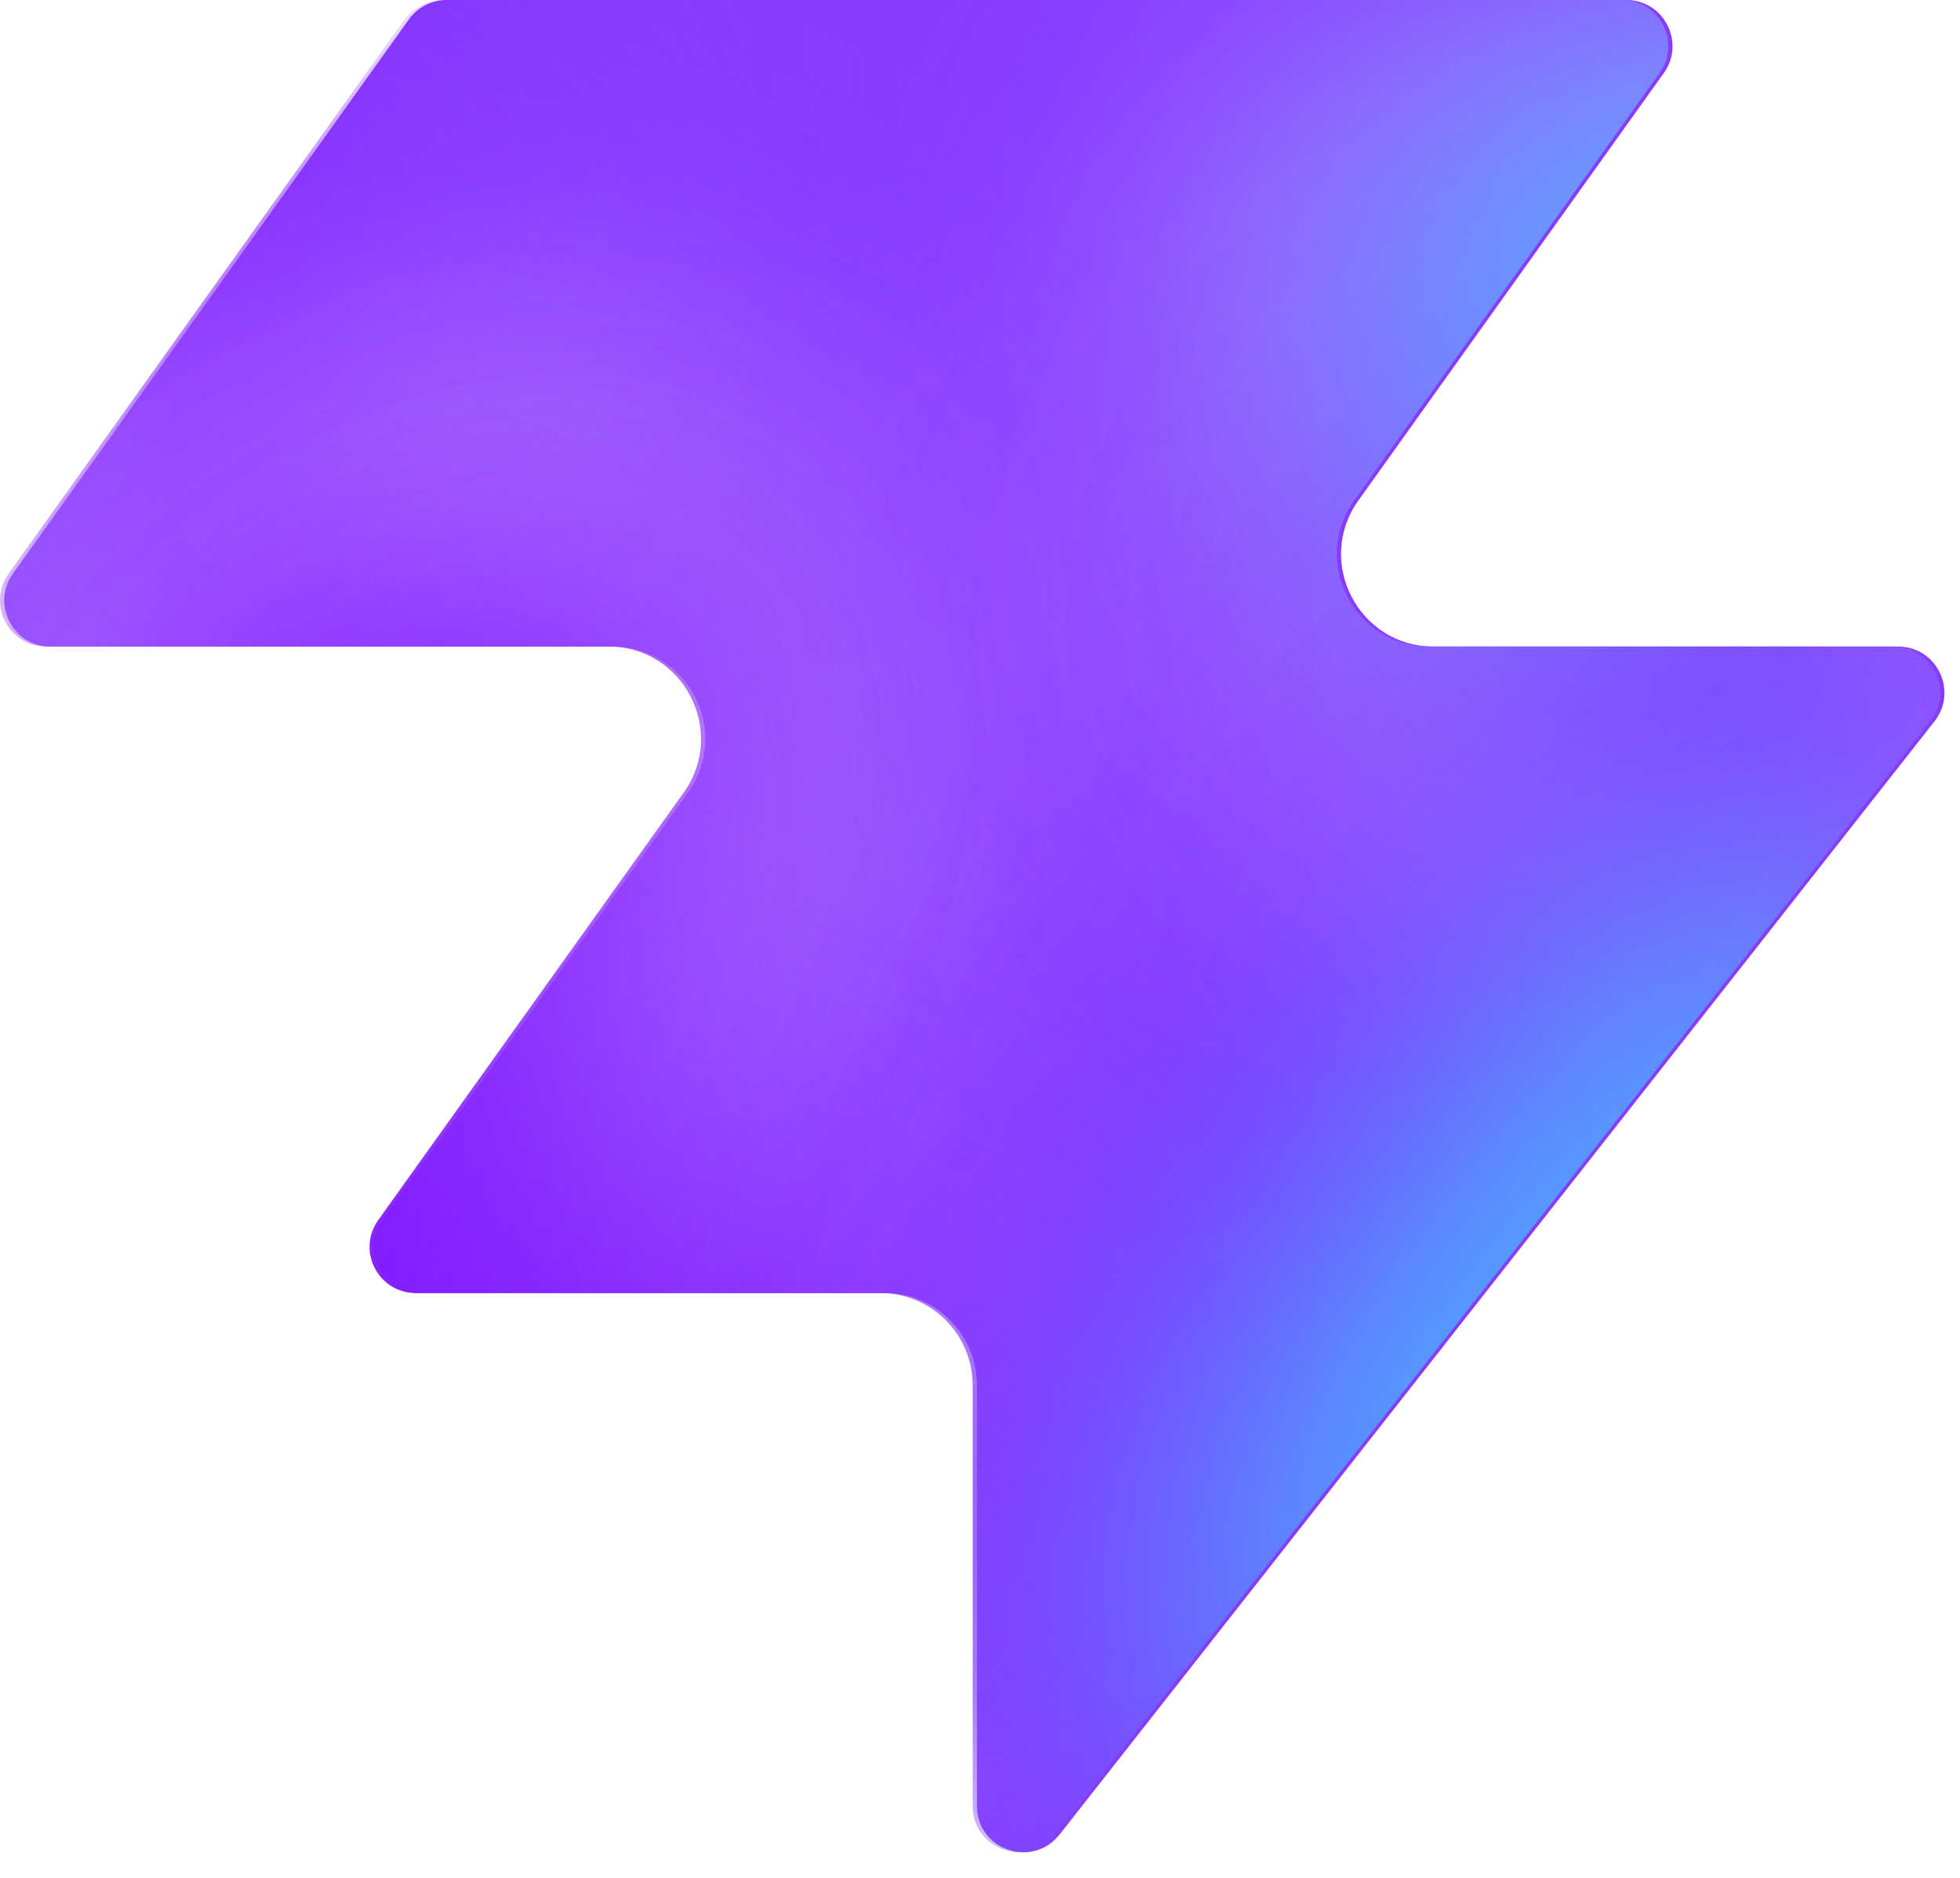
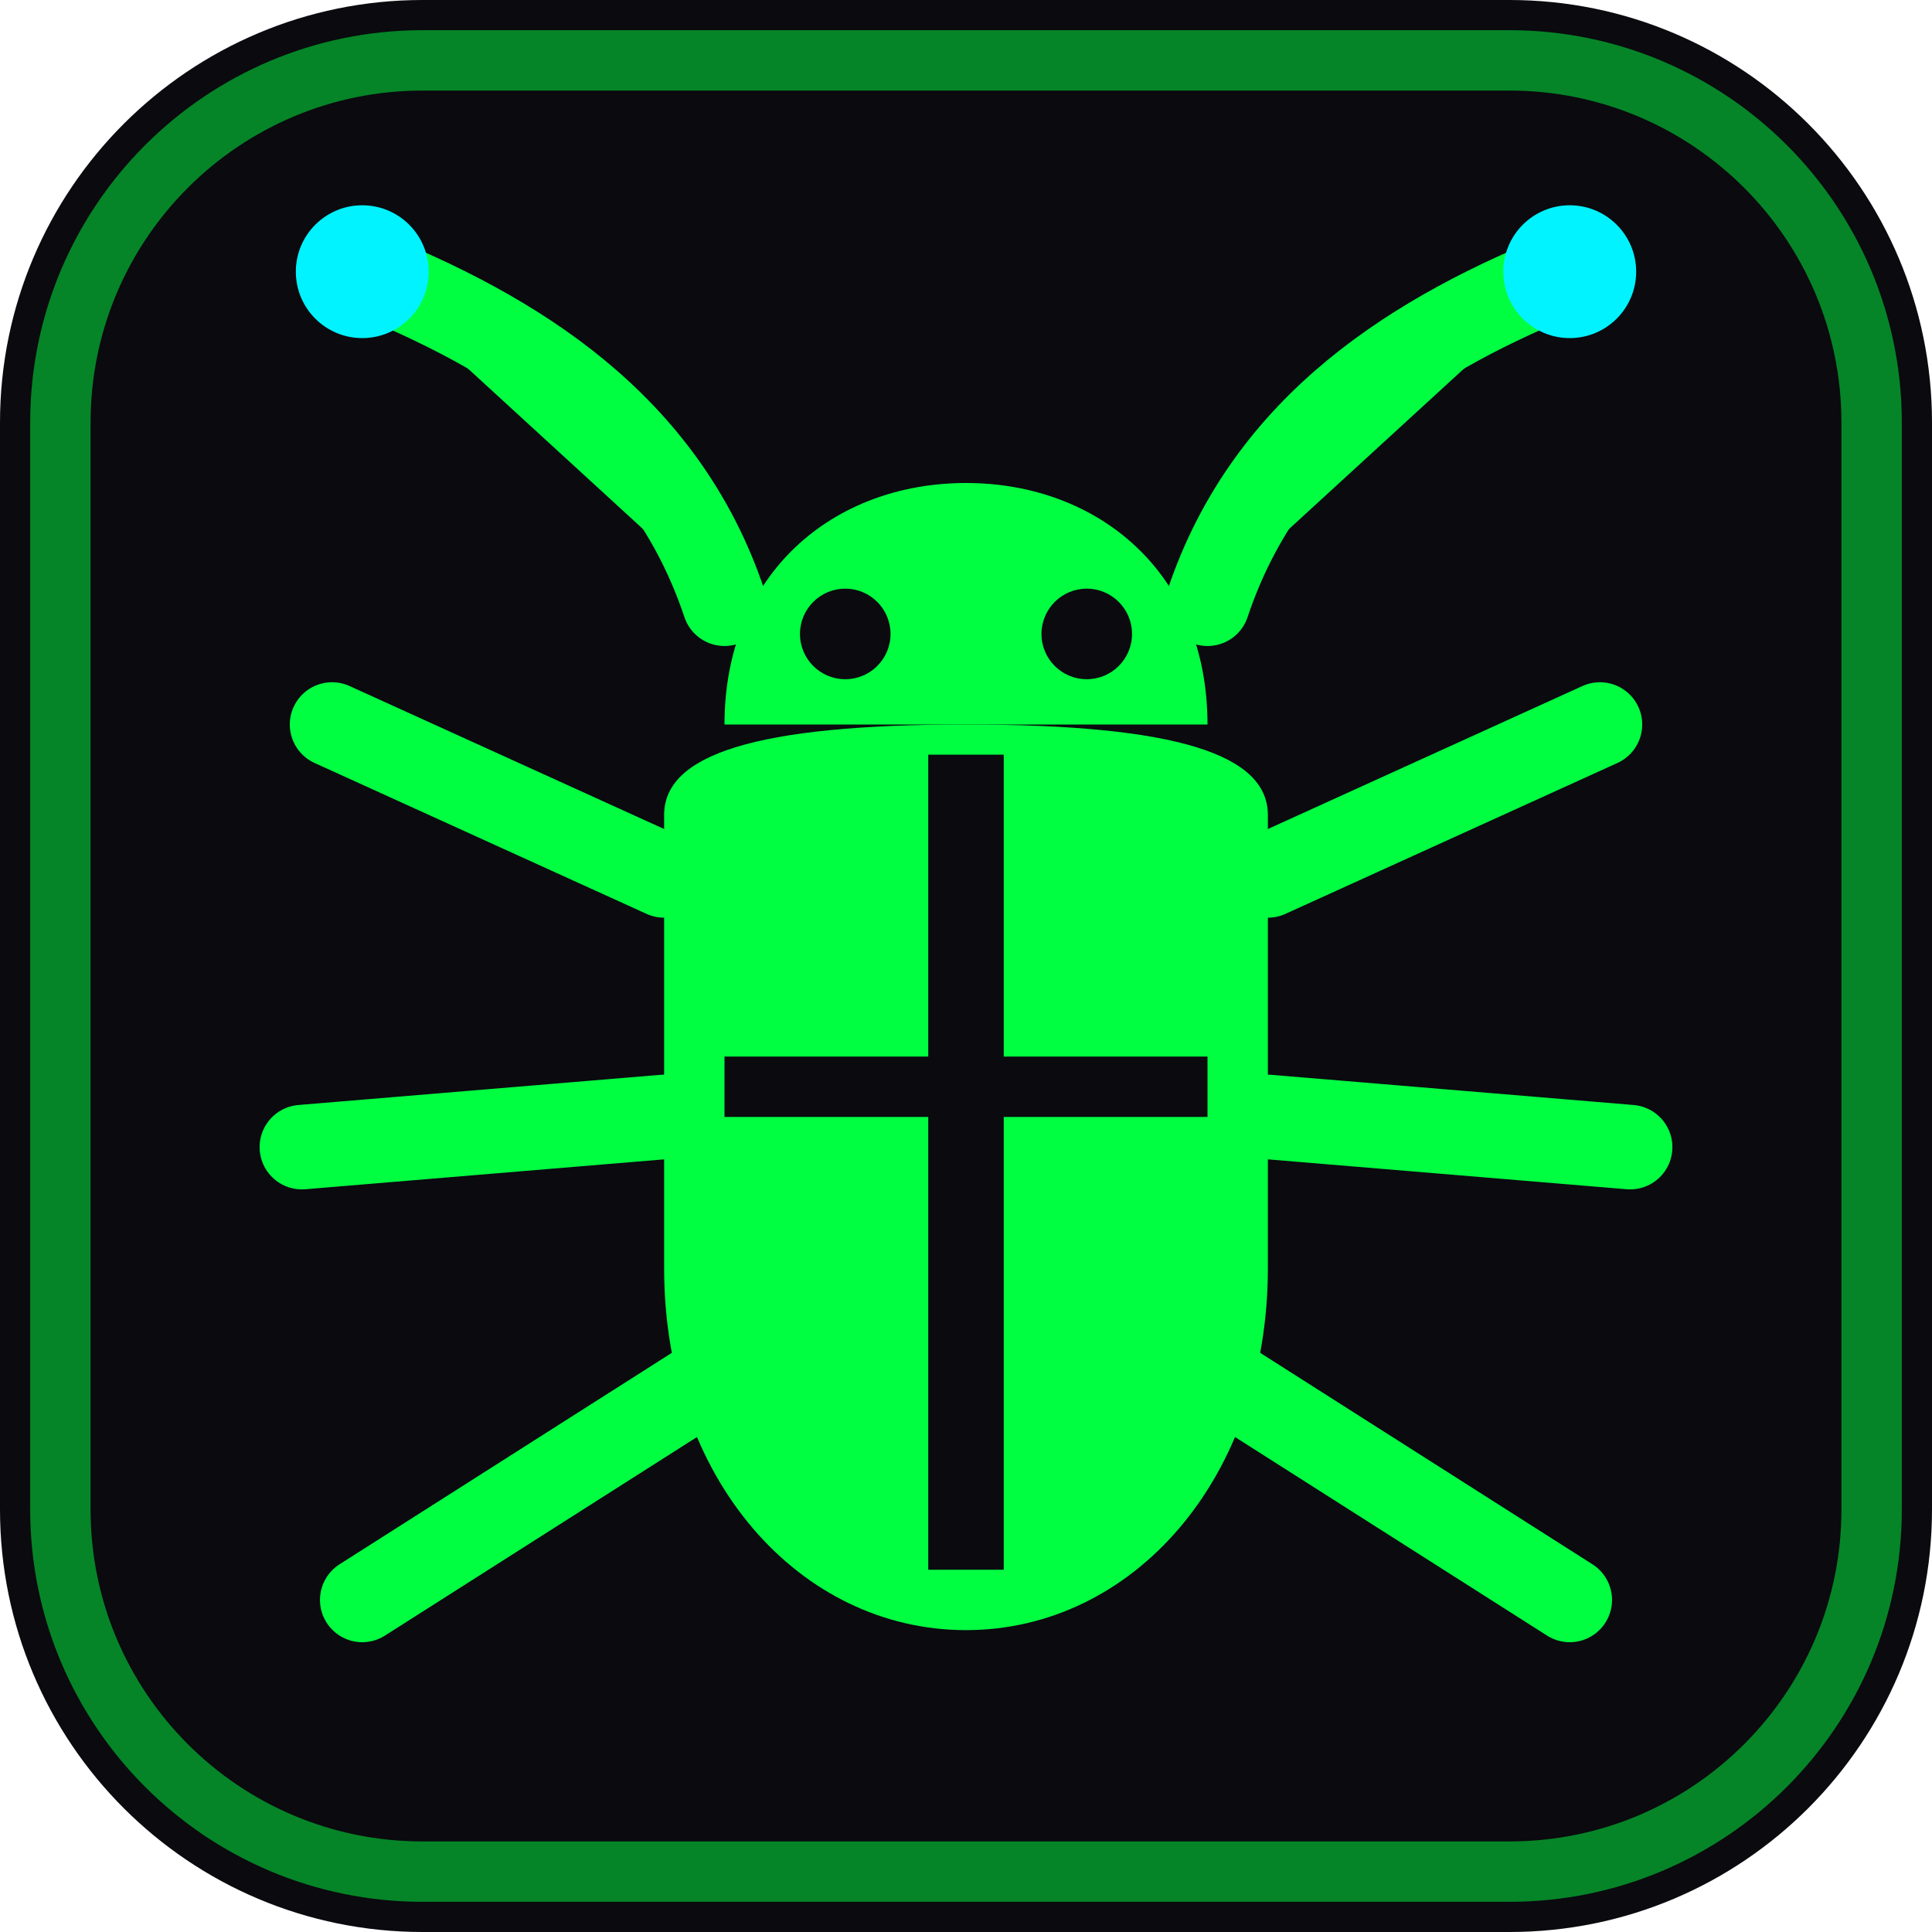
- <svg xmlns="http://www.w3.org/2000/svg" width="48" height="46" fill="none" viewBox="0 0 48 46">
-   <path fill="#863bff" d="M25.946 44.938c-.664.845-2.021.375-2.021-.698V33.937a2.26 2.26 0 0 0-2.262-2.262H10.287c-.92 0-1.456-1.04-.92-1.788l7.48-10.471c1.07-1.497 0-3.578-1.842-3.578H1.237c-.92 0-1.456-1.04-.92-1.788L10.013.474c.214-.297.556-.474.92-.474h28.894c.92 0 1.456 1.04.92 1.788l-7.48 10.471c-1.07 1.498 0 3.579 1.842 3.579h11.377c.943 0 1.473 1.088.89 1.83L25.947 44.94z" style="fill:#863bff;fill:color(display-p3 .525 .23 1);fill-opacity:1" />
-   <mask id="a" width="48" height="46" x="0" y="0" maskUnits="userSpaceOnUse" style="mask-type:alpha">
-     <path fill="#000" d="M25.842 44.938c-.664.844-2.021.375-2.021-.698V33.937a2.26 2.26 0 0 0-2.262-2.262H10.183c-.92 0-1.456-1.04-.92-1.788l7.48-10.471c1.07-1.498 0-3.579-1.842-3.579H1.133c-.92 0-1.456-1.04-.92-1.787L9.91.473c.214-.297.556-.474.92-.474h28.894c.92 0 1.456 1.04.92 1.788l-7.48 10.471c-1.07 1.498 0 3.578 1.842 3.578h11.377c.943 0 1.473 1.088.89 1.832L25.843 44.94z" style="fill:#000;fill-opacity:1" />
-   </mask>
-   <g mask="url(#a)">
-     <g filter="url(#b)">
-       <ellipse cx="5.508" cy="14.704" fill="#ede6ff" rx="5.508" ry="14.704" style="fill:#ede6ff;fill:color(display-p3 .927 .903 1);fill-opacity:1" transform="matrix(.00324 1 1 -.00324 -4.47 31.516)" />
-     </g>
-     <g filter="url(#c)">
-       <ellipse cx="10.399" cy="29.851" fill="#ede6ff" rx="10.399" ry="29.851" style="fill:#ede6ff;fill:color(display-p3 .927 .903 1);fill-opacity:1" transform="matrix(.00324 1 1 -.00324 -39.328 7.883)" />
-     </g>
-     <g filter="url(#d)">
-       <ellipse cx="5.508" cy="30.487" fill="#7e14ff" rx="5.508" ry="30.487" style="fill:#7e14ff;fill:color(display-p3 .492 .077 1);fill-opacity:1" transform="rotate(89.814 -25.913 -14.639)scale(1 -1)" />
-     </g>
-     <g filter="url(#e)">
-       <ellipse cx="5.508" cy="30.599" fill="#7e14ff" rx="5.508" ry="30.599" style="fill:#7e14ff;fill:color(display-p3 .492 .077 1);fill-opacity:1" transform="rotate(89.814 -32.644 -3.334)scale(1 -1)" />
-     </g>
-     <g filter="url(#f)">
-       <ellipse cx="5.508" cy="30.599" fill="#7e14ff" rx="5.508" ry="30.599" style="fill:#7e14ff;fill:color(display-p3 .492 .077 1);fill-opacity:1" transform="matrix(.00324 1 1 -.00324 -34.34 30.47)" />
-     </g>
-     <g filter="url(#g)">
-       <ellipse cx="14.072" cy="22.078" fill="#ede6ff" rx="14.072" ry="22.078" style="fill:#ede6ff;fill:color(display-p3 .927 .903 1);fill-opacity:1" transform="rotate(93.35 24.506 48.493)scale(-1 1)" />
-     </g>
-     <g filter="url(#h)">
-       <ellipse cx="3.47" cy="21.501" fill="#7e14ff" rx="3.47" ry="21.501" style="fill:#7e14ff;fill:color(display-p3 .492 .077 1);fill-opacity:1" transform="rotate(89.009 28.708 47.59)scale(-1 1)" />
-     </g>
-     <g filter="url(#i)">
-       <ellipse cx="3.47" cy="21.501" fill="#7e14ff" rx="3.47" ry="21.501" style="fill:#7e14ff;fill:color(display-p3 .492 .077 1);fill-opacity:1" transform="rotate(89.009 28.708 47.59)scale(-1 1)" />
-     </g>
-     <g filter="url(#j)">
-       <ellipse cx=".387" cy="8.972" fill="#7e14ff" rx="4.407" ry="29.108" style="fill:#7e14ff;fill:color(display-p3 .492 .077 1);fill-opacity:1" transform="rotate(39.51 .387 8.972)" />
-     </g>
-     <g filter="url(#k)">
-       <ellipse cx="47.523" cy="-6.092" fill="#7e14ff" rx="4.407" ry="29.108" style="fill:#7e14ff;fill:color(display-p3 .492 .077 1);fill-opacity:1" transform="rotate(37.892 47.523 -6.092)" />
-     </g>
-     <g filter="url(#l)">
-       <ellipse cx="41.412" cy="6.333" fill="#47bfff" rx="5.971" ry="9.665" style="fill:#47bfff;fill:color(display-p3 .28 .748 1);fill-opacity:1" transform="rotate(37.892 41.412 6.333)" />
-     </g>
-     <g filter="url(#m)">
-       <ellipse cx="-1.879" cy="38.332" fill="#7e14ff" rx="4.407" ry="29.108" style="fill:#7e14ff;fill:color(display-p3 .492 .077 1);fill-opacity:1" transform="rotate(37.892 -1.88 38.332)" />
-     </g>
-     <g filter="url(#n)">
-       <ellipse cx="-1.879" cy="38.332" fill="#7e14ff" rx="4.407" ry="29.108" style="fill:#7e14ff;fill:color(display-p3 .492 .077 1);fill-opacity:1" transform="rotate(37.892 -1.88 38.332)" />
-     </g>
-     <g filter="url(#o)">
-       <ellipse cx="35.651" cy="29.907" fill="#7e14ff" rx="4.407" ry="29.108" style="fill:#7e14ff;fill:color(display-p3 .492 .077 1);fill-opacity:1" transform="rotate(37.892 35.651 29.907)" />
-     </g>
-     <g filter="url(#p)">
-       <ellipse cx="38.418" cy="32.4" fill="#47bfff" rx="5.971" ry="15.297" style="fill:#47bfff;fill:color(display-p3 .28 .748 1);fill-opacity:1" transform="rotate(37.892 38.418 32.4)" />
-     </g>
+ <svg xmlns="http://www.w3.org/2000/svg" viewBox="0 0 64 64" width="64" height="64" fill="none">
+   <rect width="64" height="64" rx="14" fill="#0a0a0f" />
+   <rect width="60" height="60" x="2" y="2" rx="12" stroke="#00ff41" stroke-width="2" stroke-opacity="0.5" />
+   <g transform="translate(8, 7)" fill="#00ff41">
+     <path d="M16 13C14 7 9 4 4 2M32 13C34 7 39 4 44 2" stroke="#00ff41" stroke-width="2.8" stroke-linecap="round" />
+     <circle cx="4" cy="2" r="2.2" fill="#00f3ff" />
+     <circle cx="44" cy="2" r="2.2" fill="#00f3ff" />
+     <path d="M16 17C16 12 19.6 9 24 9C28.4 9 32 12 32 17H16Z" fill="#00ff41" />
+     <circle cx="20" cy="14" r="1.5" fill="#0a0a0f" />
+     <circle cx="28" cy="14" r="1.5" fill="#0a0a0f" />
+     <path d="M14 20C14 18 17 17 24 17C31 17 34 18 34 20V35C34 42 29.5 47 24 47C18.5 47 14 42 14 35V20Z" fill="#00ff41" />
+     <line x1="24" y1="18" x2="24" y2="45" stroke="#0a0a0f" stroke-width="2.5" />
+     <line x1="16" y1="29" x2="32" y2="29" stroke="#0a0a0f" stroke-width="2" />
+     <path d="M14 22L3 17M34 22L45 17" stroke="#00ff41" stroke-width="2.8" stroke-linecap="round" />
+     <path d="M14 30L2 31M34 30L46 31" stroke="#00ff41" stroke-width="2.8" stroke-linecap="round" />
+     <path d="M15 39L4 46M33 39L44 46" stroke="#00ff41" stroke-width="2.8" stroke-linecap="round" />
  </g>
-   <defs>
-     <filter id="b" width="60.045" height="41.654" x="-19.77" y="16.149" color-interpolation-filters="sRGB" filterUnits="userSpaceOnUse">
-       <feFlood flood-opacity="0" result="BackgroundImageFix" />
-       <feBlend in="SourceGraphic" in2="BackgroundImageFix" result="shape" />
-       <feGaussianBlur result="effect1_foregroundBlur_2002_17158" stdDeviation="7.659" />
-     </filter>
-     <filter id="c" width="90.34" height="51.437" x="-54.613" y="-7.533" color-interpolation-filters="sRGB" filterUnits="userSpaceOnUse">
-       <feFlood flood-opacity="0" result="BackgroundImageFix" />
-       <feBlend in="SourceGraphic" in2="BackgroundImageFix" result="shape" />
-       <feGaussianBlur result="effect1_foregroundBlur_2002_17158" stdDeviation="7.659" />
-     </filter>
-     <filter id="d" width="79.355" height="29.4" x="-49.64" y="2.03" color-interpolation-filters="sRGB" filterUnits="userSpaceOnUse">
-       <feFlood flood-opacity="0" result="BackgroundImageFix" />
-       <feBlend in="SourceGraphic" in2="BackgroundImageFix" result="shape" />
-       <feGaussianBlur result="effect1_foregroundBlur_2002_17158" stdDeviation="4.596" />
-     </filter>
-     <filter id="e" width="79.579" height="29.4" x="-45.045" y="20.029" color-interpolation-filters="sRGB" filterUnits="userSpaceOnUse">
-       <feFlood flood-opacity="0" result="BackgroundImageFix" />
-       <feBlend in="SourceGraphic" in2="BackgroundImageFix" result="shape" />
-       <feGaussianBlur result="effect1_foregroundBlur_2002_17158" stdDeviation="4.596" />
-     </filter>
-     <filter id="f" width="79.579" height="29.4" x="-43.513" y="21.178" color-interpolation-filters="sRGB" filterUnits="userSpaceOnUse">
-       <feFlood flood-opacity="0" result="BackgroundImageFix" />
-       <feBlend in="SourceGraphic" in2="BackgroundImageFix" result="shape" />
-       <feGaussianBlur result="effect1_foregroundBlur_2002_17158" stdDeviation="4.596" />
-     </filter>
-     <filter id="g" width="74.749" height="58.852" x="15.756" y="-17.901" color-interpolation-filters="sRGB" filterUnits="userSpaceOnUse">
-       <feFlood flood-opacity="0" result="BackgroundImageFix" />
-       <feBlend in="SourceGraphic" in2="BackgroundImageFix" result="shape" />
-       <feGaussianBlur result="effect1_foregroundBlur_2002_17158" stdDeviation="7.659" />
-     </filter>
-     <filter id="h" width="61.377" height="25.362" x="23.548" y="2.284" color-interpolation-filters="sRGB" filterUnits="userSpaceOnUse">
-       <feFlood flood-opacity="0" result="BackgroundImageFix" />
-       <feBlend in="SourceGraphic" in2="BackgroundImageFix" result="shape" />
-       <feGaussianBlur result="effect1_foregroundBlur_2002_17158" stdDeviation="4.596" />
-     </filter>
-     <filter id="i" width="61.377" height="25.362" x="23.548" y="2.284" color-interpolation-filters="sRGB" filterUnits="userSpaceOnUse">
-       <feFlood flood-opacity="0" result="BackgroundImageFix" />
-       <feBlend in="SourceGraphic" in2="BackgroundImageFix" result="shape" />
-       <feGaussianBlur result="effect1_foregroundBlur_2002_17158" stdDeviation="4.596" />
-     </filter>
-     <filter id="j" width="56.045" height="63.649" x="-27.636" y="-22.853" color-interpolation-filters="sRGB" filterUnits="userSpaceOnUse">
-       <feFlood flood-opacity="0" result="BackgroundImageFix" />
-       <feBlend in="SourceGraphic" in2="BackgroundImageFix" result="shape" />
-       <feGaussianBlur result="effect1_foregroundBlur_2002_17158" stdDeviation="4.596" />
-     </filter>
-     <filter id="k" width="54.814" height="64.646" x="20.116" y="-38.415" color-interpolation-filters="sRGB" filterUnits="userSpaceOnUse">
-       <feFlood flood-opacity="0" result="BackgroundImageFix" />
-       <feBlend in="SourceGraphic" in2="BackgroundImageFix" result="shape" />
-       <feGaussianBlur result="effect1_foregroundBlur_2002_17158" stdDeviation="4.596" />
-     </filter>
-     <filter id="l" width="33.541" height="35.313" x="24.641" y="-11.323" color-interpolation-filters="sRGB" filterUnits="userSpaceOnUse">
-       <feFlood flood-opacity="0" result="BackgroundImageFix" />
-       <feBlend in="SourceGraphic" in2="BackgroundImageFix" result="shape" />
-       <feGaussianBlur result="effect1_foregroundBlur_2002_17158" stdDeviation="4.596" />
-     </filter>
-     <filter id="m" width="54.814" height="64.646" x="-29.286" y="6.009" color-interpolation-filters="sRGB" filterUnits="userSpaceOnUse">
-       <feFlood flood-opacity="0" result="BackgroundImageFix" />
-       <feBlend in="SourceGraphic" in2="BackgroundImageFix" result="shape" />
-       <feGaussianBlur result="effect1_foregroundBlur_2002_17158" stdDeviation="4.596" />
-     </filter>
-     <filter id="n" width="54.814" height="64.646" x="-29.286" y="6.009" color-interpolation-filters="sRGB" filterUnits="userSpaceOnUse">
-       <feFlood flood-opacity="0" result="BackgroundImageFix" />
-       <feBlend in="SourceGraphic" in2="BackgroundImageFix" result="shape" />
-       <feGaussianBlur result="effect1_foregroundBlur_2002_17158" stdDeviation="4.596" />
-     </filter>
-     <filter id="o" width="54.814" height="64.646" x="8.244" y="-2.416" color-interpolation-filters="sRGB" filterUnits="userSpaceOnUse">
-       <feFlood flood-opacity="0" result="BackgroundImageFix" />
-       <feBlend in="SourceGraphic" in2="BackgroundImageFix" result="shape" />
-       <feGaussianBlur result="effect1_foregroundBlur_2002_17158" stdDeviation="4.596" />
-     </filter>
-     <filter id="p" width="39.409" height="43.623" x="18.713" y="10.588" color-interpolation-filters="sRGB" filterUnits="userSpaceOnUse">
-       <feFlood flood-opacity="0" result="BackgroundImageFix" />
-       <feBlend in="SourceGraphic" in2="BackgroundImageFix" result="shape" />
-       <feGaussianBlur result="effect1_foregroundBlur_2002_17158" stdDeviation="4.596" />
-     </filter>
-   </defs>
</svg>
